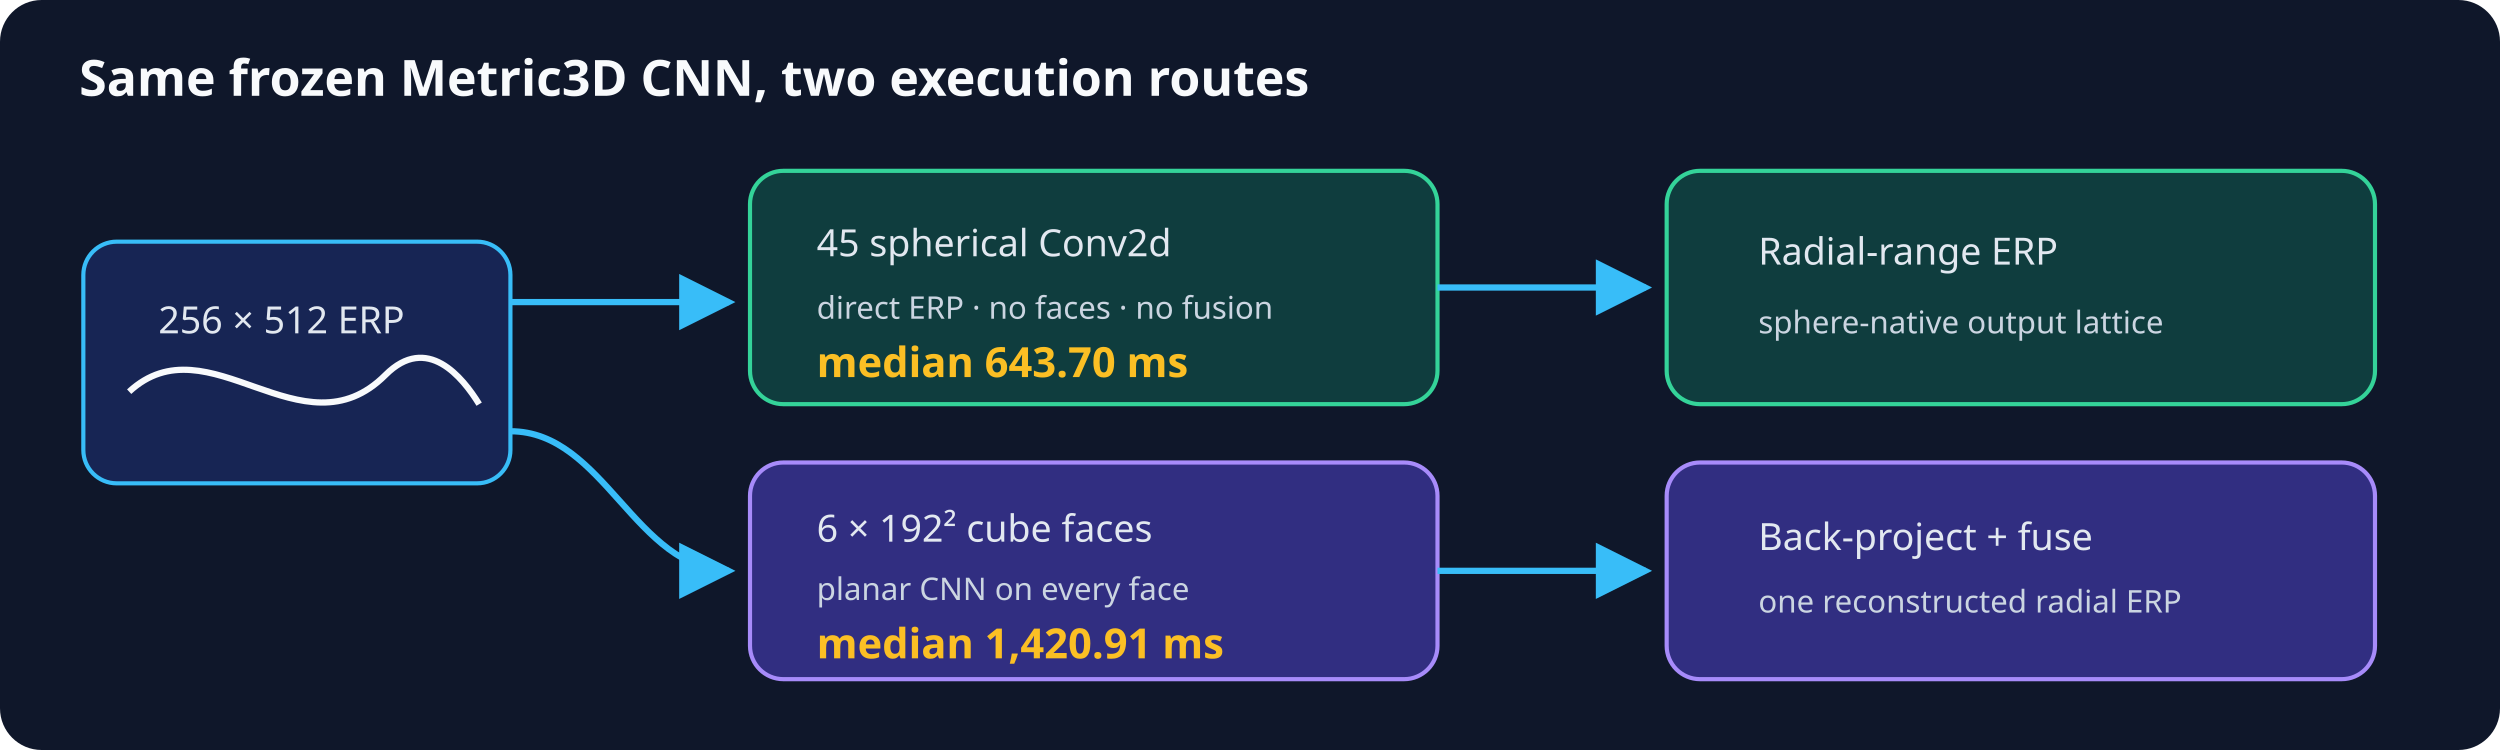
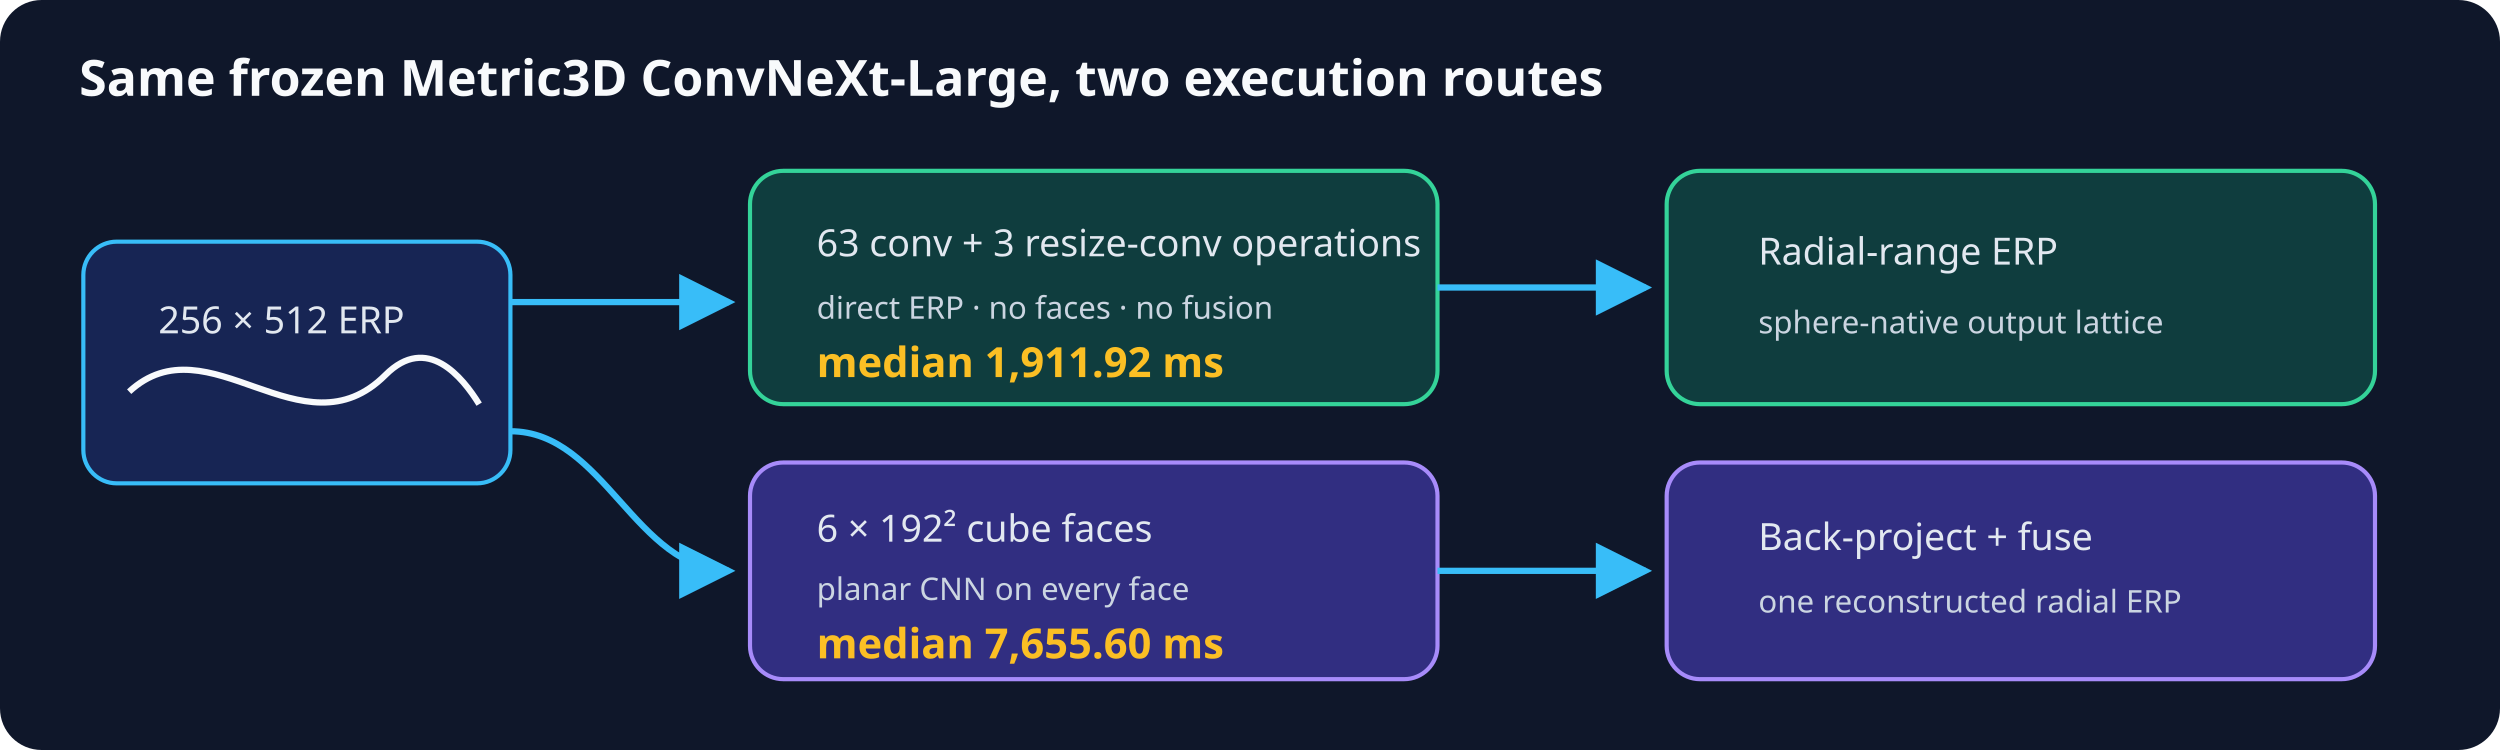
<svg xmlns="http://www.w3.org/2000/svg" width="1200" height="360" viewBox="0 0 1200 360" role="img">
  <defs>
    <marker id="arrow" markerWidth="9" markerHeight="9" refX="8" refY="4.5" orient="auto">
      <path d="M0,0 L9,4.5 L0,9 Z" fill="#38bdf8" />
    </marker>
    <style>
      .bg{fill:#0f172a}.box{fill:#172554;stroke:#38bdf8;stroke-width:2}.native{fill:#0f3d3e;stroke:#34d399;stroke-width:2}.face{fill:#312e81;stroke:#a78bfa;stroke-width:2}.title{fill:#f8fafc;font:700 24px sans-serif}.text{fill:#e2e8f0;font:18px sans-serif}.small{fill:#cbd5e1;font:15px sans-serif}.time{fill:#fbbf24;font:700 20px sans-serif}.line{stroke:#38bdf8;stroke-width:3;fill:none;marker-end:url(#arrow)}
    </style>
  </defs>
  <rect class="bg" width="1200" height="360" rx="20" />
-   <text class="title" x="38" y="46">Same frozen Metric3D CNN, two execution routes</text>
+   <text class="title" x="38" y="46">Same frozen Metric3D ConvNeXt-Large, two execution routes</text>
  <rect class="box" x="40" y="116" width="205" height="116" rx="16" />
  <text class="text" x="76" y="160">256 × 512 ERP</text>
  <path d="M62 188 C100 153 145 220 185 180 C205 160 222 181 230 194" fill="none" stroke="#f8fafc" stroke-width="3" />
  <path class="line" d="M245 145 H350" />
  <rect class="native" x="360" y="82" width="330" height="112" rx="16" />
-   <text class="text" x="392" y="123">45 spherical Conv2d</text>
+   <text class="text" x="392" y="123">63 conv + 3 resize-conv operations</text>
  <text class="small" x="392" y="153">direct ERP · no faces · no fusion</text>
-   <text class="time" x="392" y="181">median 643.70 ms</text>
+   <text class="time" x="392" y="181">median 1,911.92 ms</text>
  <path class="line" d="M690 138 H790" />
  <rect class="native" x="800" y="82" width="340" height="112" rx="16" />
  <text class="text" x="844" y="127">Radial-range ERP</text>
  <text class="small" x="844" y="160">sphere-native output lattice</text>
  <path class="line" d="M245 207 C290 207 305 274 350 274" />
  <rect class="face" x="360" y="222" width="330" height="104" rx="16" />
  <text class="text" x="392" y="260">6 × 192² cube faces</text>
  <text class="small" x="392" y="288">planar CNN on every face</text>
-   <text class="time" x="392" y="316">median 1,420.91 ms</text>
+   <text class="time" x="392" y="316">median 7,655.60 ms</text>
  <path class="line" d="M690 274 H790" />
  <rect class="face" x="800" y="222" width="340" height="104" rx="16" />
  <text class="text" x="844" y="264">Back-project + fuse</text>
  <text class="small" x="844" y="294">one reconstructed radial ERP</text>
</svg>
